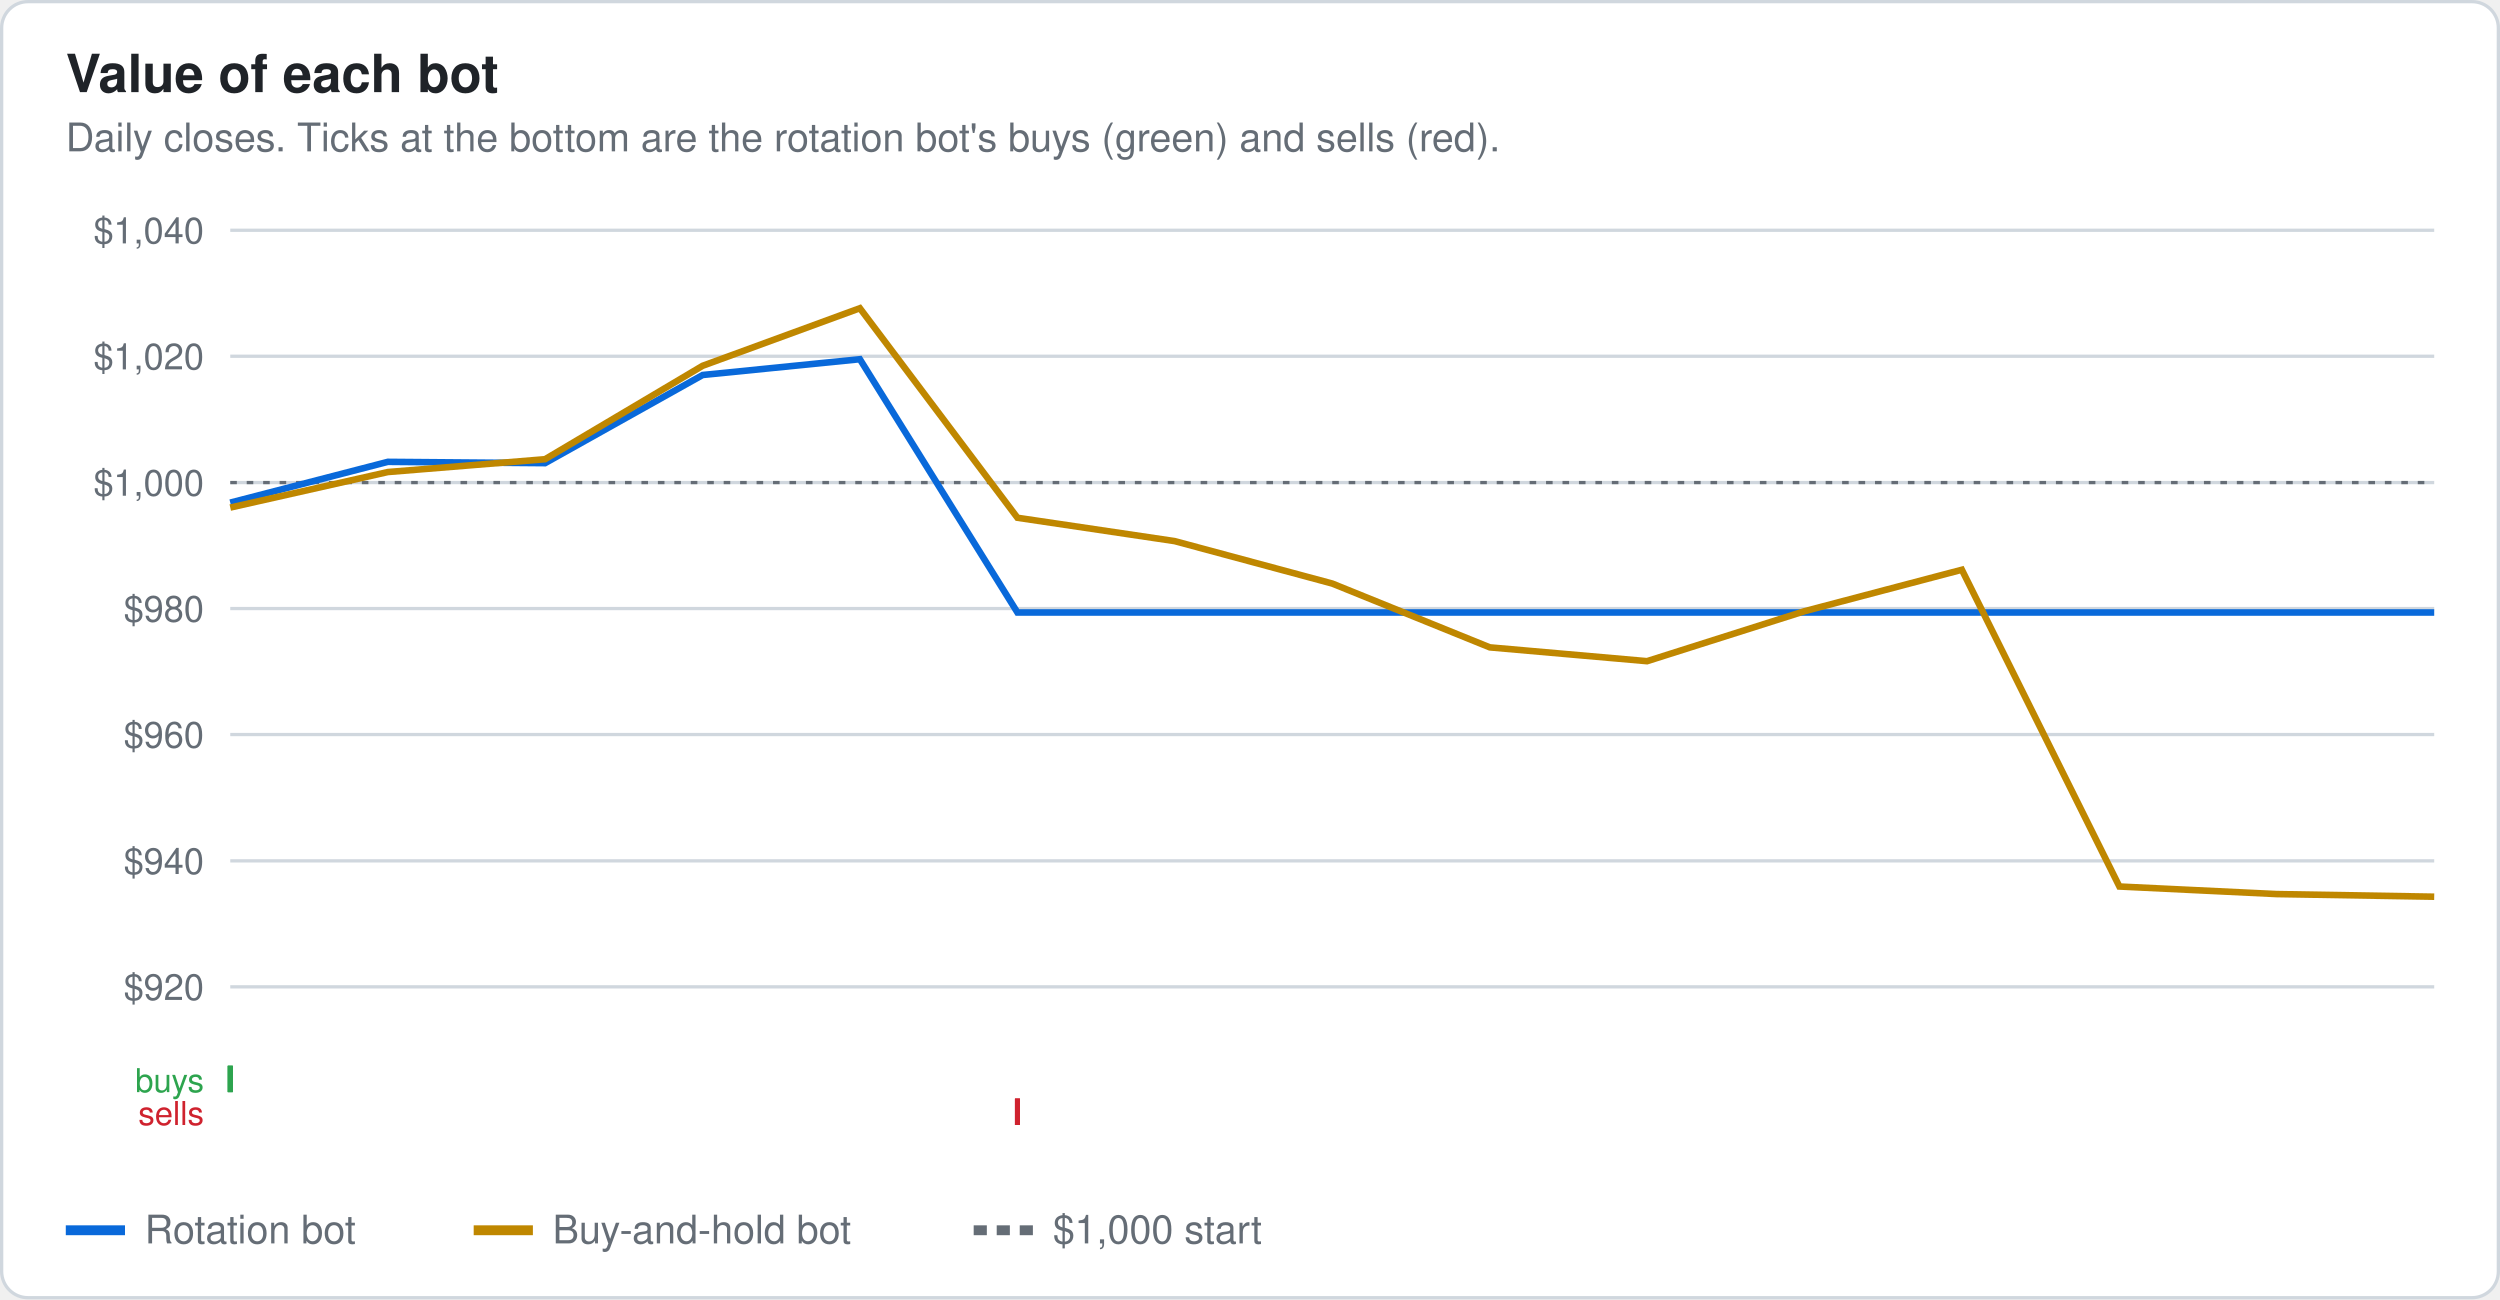
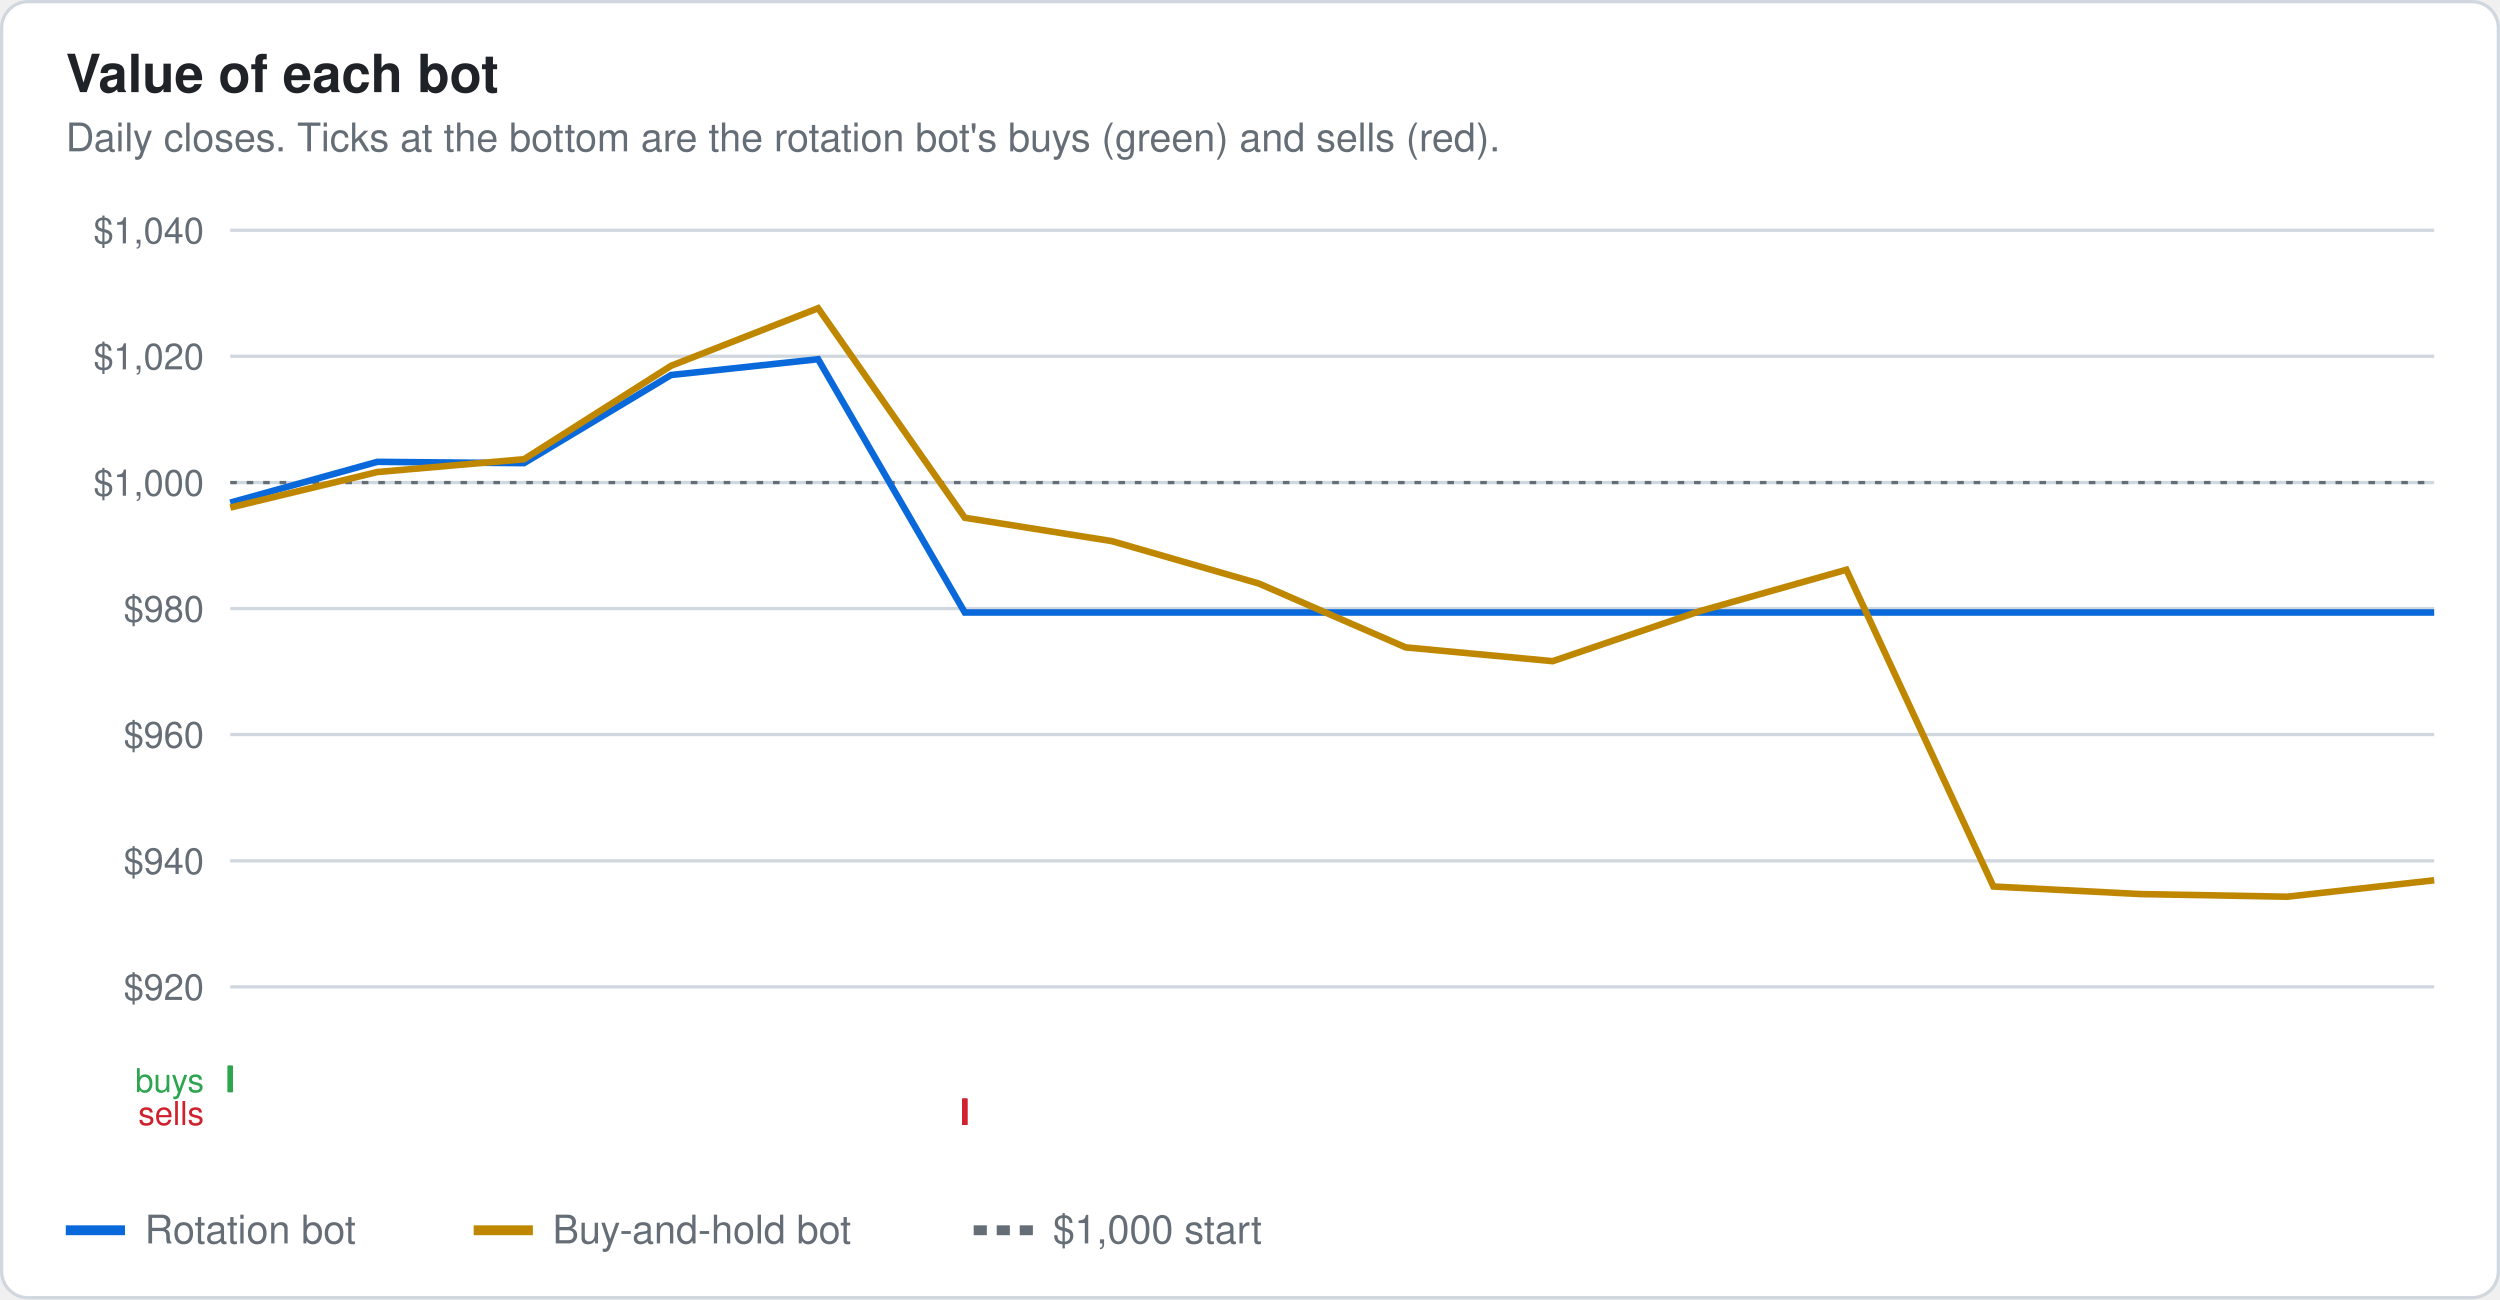
<svg xmlns="http://www.w3.org/2000/svg" width="760" height="395" viewBox="0 0 760 395" font-family="Helvetica, Arial, sans-serif">
  <rect x="0.5" y="0.5" width="759" height="394" rx="8" fill="#ffffff" stroke="#d0d7de" />
  <text x="20" y="28" font-size="16" font-weight="bold" fill="#1f2328">Value of each bot</text>
  <text x="20" y="46" font-size="12" fill="#656d76">Daily closes. Ticks at the bottom are the rotation bot's buys (green) and sells (red).</text>
  <line x1="70" y1="300.0" x2="740" y2="300.0" stroke="#d0d7de" />
  <text x="62" y="304.0" font-size="11" text-anchor="end" fill="#656d76">$920</text>
  <line x1="70" y1="261.7" x2="740" y2="261.7" stroke="#d0d7de" />
  <text x="62" y="265.7" font-size="11" text-anchor="end" fill="#656d76">$940</text>
  <line x1="70" y1="223.3" x2="740" y2="223.3" stroke="#d0d7de" />
  <text x="62" y="227.3" font-size="11" text-anchor="end" fill="#656d76">$960</text>
  <line x1="70" y1="185.0" x2="740" y2="185.0" stroke="#d0d7de" />
  <text x="62" y="189.0" font-size="11" text-anchor="end" fill="#656d76">$980</text>
  <line x1="70" y1="146.7" x2="740" y2="146.7" stroke="#d0d7de" />
  <text x="62" y="150.7" font-size="11" text-anchor="end" fill="#656d76">$1,000</text>
  <line x1="70" y1="108.3" x2="740" y2="108.3" stroke="#d0d7de" />
  <text x="62" y="112.3" font-size="11" text-anchor="end" fill="#656d76">$1,020</text>
  <line x1="70" y1="70.0" x2="740" y2="70.0" stroke="#d0d7de" />
  <text x="62" y="74.0" font-size="11" text-anchor="end" fill="#656d76">$1,040</text>
  <line x1="70" y1="146.7" x2="740" y2="146.7" stroke="#656d76" stroke-dasharray="2 3" />
-   <polyline points="70.0,152.8 117.9,140.4 165.7,140.8 213.6,114.0 261.4,109.2 309.3,186.2 357.1,186.2 405.0,186.2 452.9,186.2 500.7,186.2 548.6,186.2 596.4,186.2 644.3,186.2 692.1,186.2 740.0,186.2" fill="none" stroke="#0969da" stroke-width="2" />
-   <polyline points="70.0,154.3 117.9,143.5 165.7,139.6 213.6,111.2 261.4,93.7 309.3,157.4 357.1,164.5 405.0,177.4 452.9,196.8 500.7,201.0 548.6,185.8 596.4,173.2 644.3,269.5 692.1,271.8 740.0,272.6" fill="none" stroke="#bf8700" stroke-width="2" />
+   <polyline points="70.0,152.8 114.7,140.4 159.3,140.8 204.0,114.0 248.7,109.2 293.3,186.2 338.0,186.2 382.7,186.2 427.3,186.2 472.0,186.2 516.7,186.2 561.3,186.2 606.0,186.2 650.7,186.2 695.3,186.2 740.0,186.2" fill="none" stroke="#0969da" stroke-width="2" />
+   <polyline points="70.0,154.3 114.7,143.5 159.3,139.6 204.0,111.2 248.7,93.7 293.3,157.4 338.0,164.5 382.7,177.4 427.3,196.8 472.0,201.0 516.7,185.8 561.3,173.2 606.0,269.5 650.7,271.8 695.3,272.6 740.0,267.6" fill="none" stroke="#bf8700" stroke-width="2" />
  <line x1="70.0" y1="324" x2="70.0" y2="332" stroke="#2da44e" stroke-width="1.5" />
  <line x1="70.0" y1="324" x2="70.0" y2="332" stroke="#2da44e" stroke-width="1.5" />
  <line x1="70.0" y1="324" x2="70.0" y2="332" stroke="#2da44e" stroke-width="1.5" />
  <line x1="70.0" y1="324" x2="70.0" y2="332" stroke="#2da44e" stroke-width="1.5" />
-   <line x1="309.3" y1="334" x2="309.3" y2="342" stroke="#cf222e" stroke-width="1.5" />
-   <line x1="309.3" y1="334" x2="309.3" y2="342" stroke="#cf222e" stroke-width="1.5" />
-   <line x1="309.3" y1="334" x2="309.3" y2="342" stroke="#cf222e" stroke-width="1.5" />
-   <line x1="309.3" y1="334" x2="309.3" y2="342" stroke="#cf222e" stroke-width="1.5" />
+   <line x1="293.3" y1="334" x2="293.3" y2="342" stroke="#cf222e" stroke-width="1.5" />
+   <line x1="293.3" y1="334" x2="293.3" y2="342" stroke="#cf222e" stroke-width="1.5" />
+   <line x1="293.3" y1="334" x2="293.3" y2="342" stroke="#cf222e" stroke-width="1.5" />
+   <line x1="293.3" y1="334" x2="293.3" y2="342" stroke="#cf222e" stroke-width="1.5" />
  <text x="62" y="332" font-size="10" text-anchor="end" fill="#2da44e">buys</text>
  <text x="62" y="342" font-size="10" text-anchor="end" fill="#cf222e">sells</text>
  <line x1="20" y1="374" x2="38" y2="374" stroke="#0969da" stroke-width="3" />
  <text x="44" y="378" font-size="12" fill="#656d76">Rotation bot</text>
  <line x1="144" y1="374" x2="162" y2="374" stroke="#bf8700" stroke-width="3" />
  <text x="168" y="378" font-size="12" fill="#656d76">Buy-and-hold bot</text>
  <line x1="296" y1="374" x2="314" y2="374" stroke="#656d76" stroke-width="3" stroke-dasharray="4 3" />
  <text x="320" y="378" font-size="12" fill="#656d76">$1,000 start</text>
</svg>
